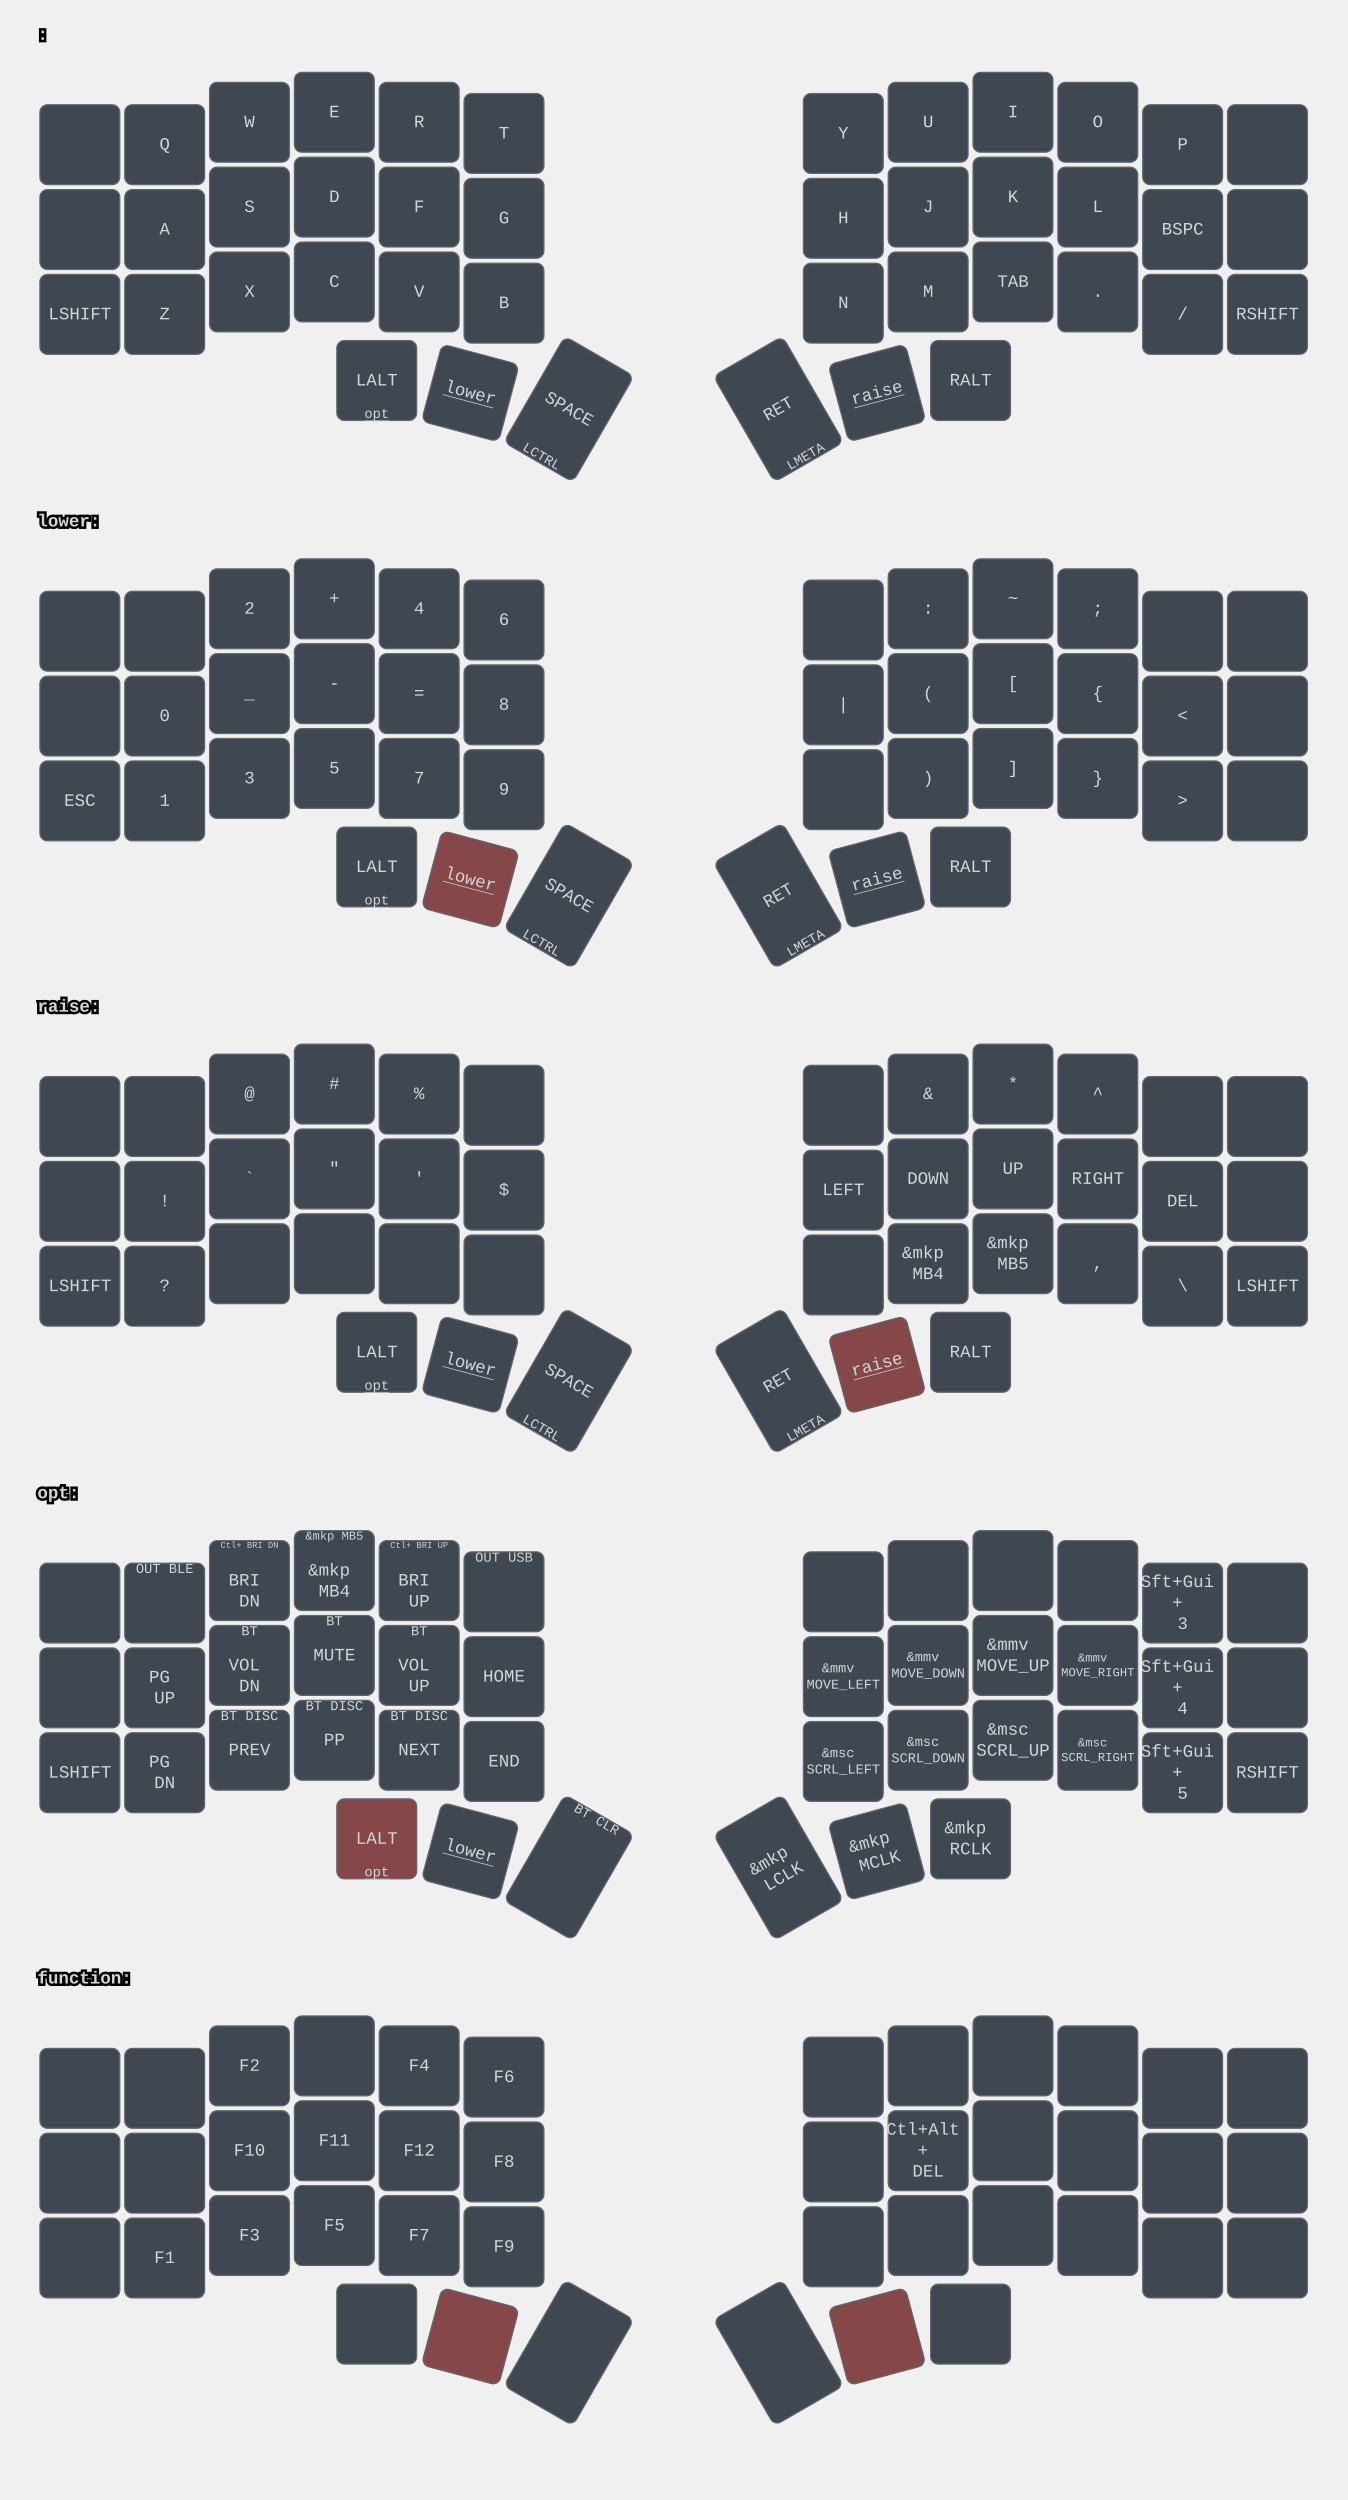
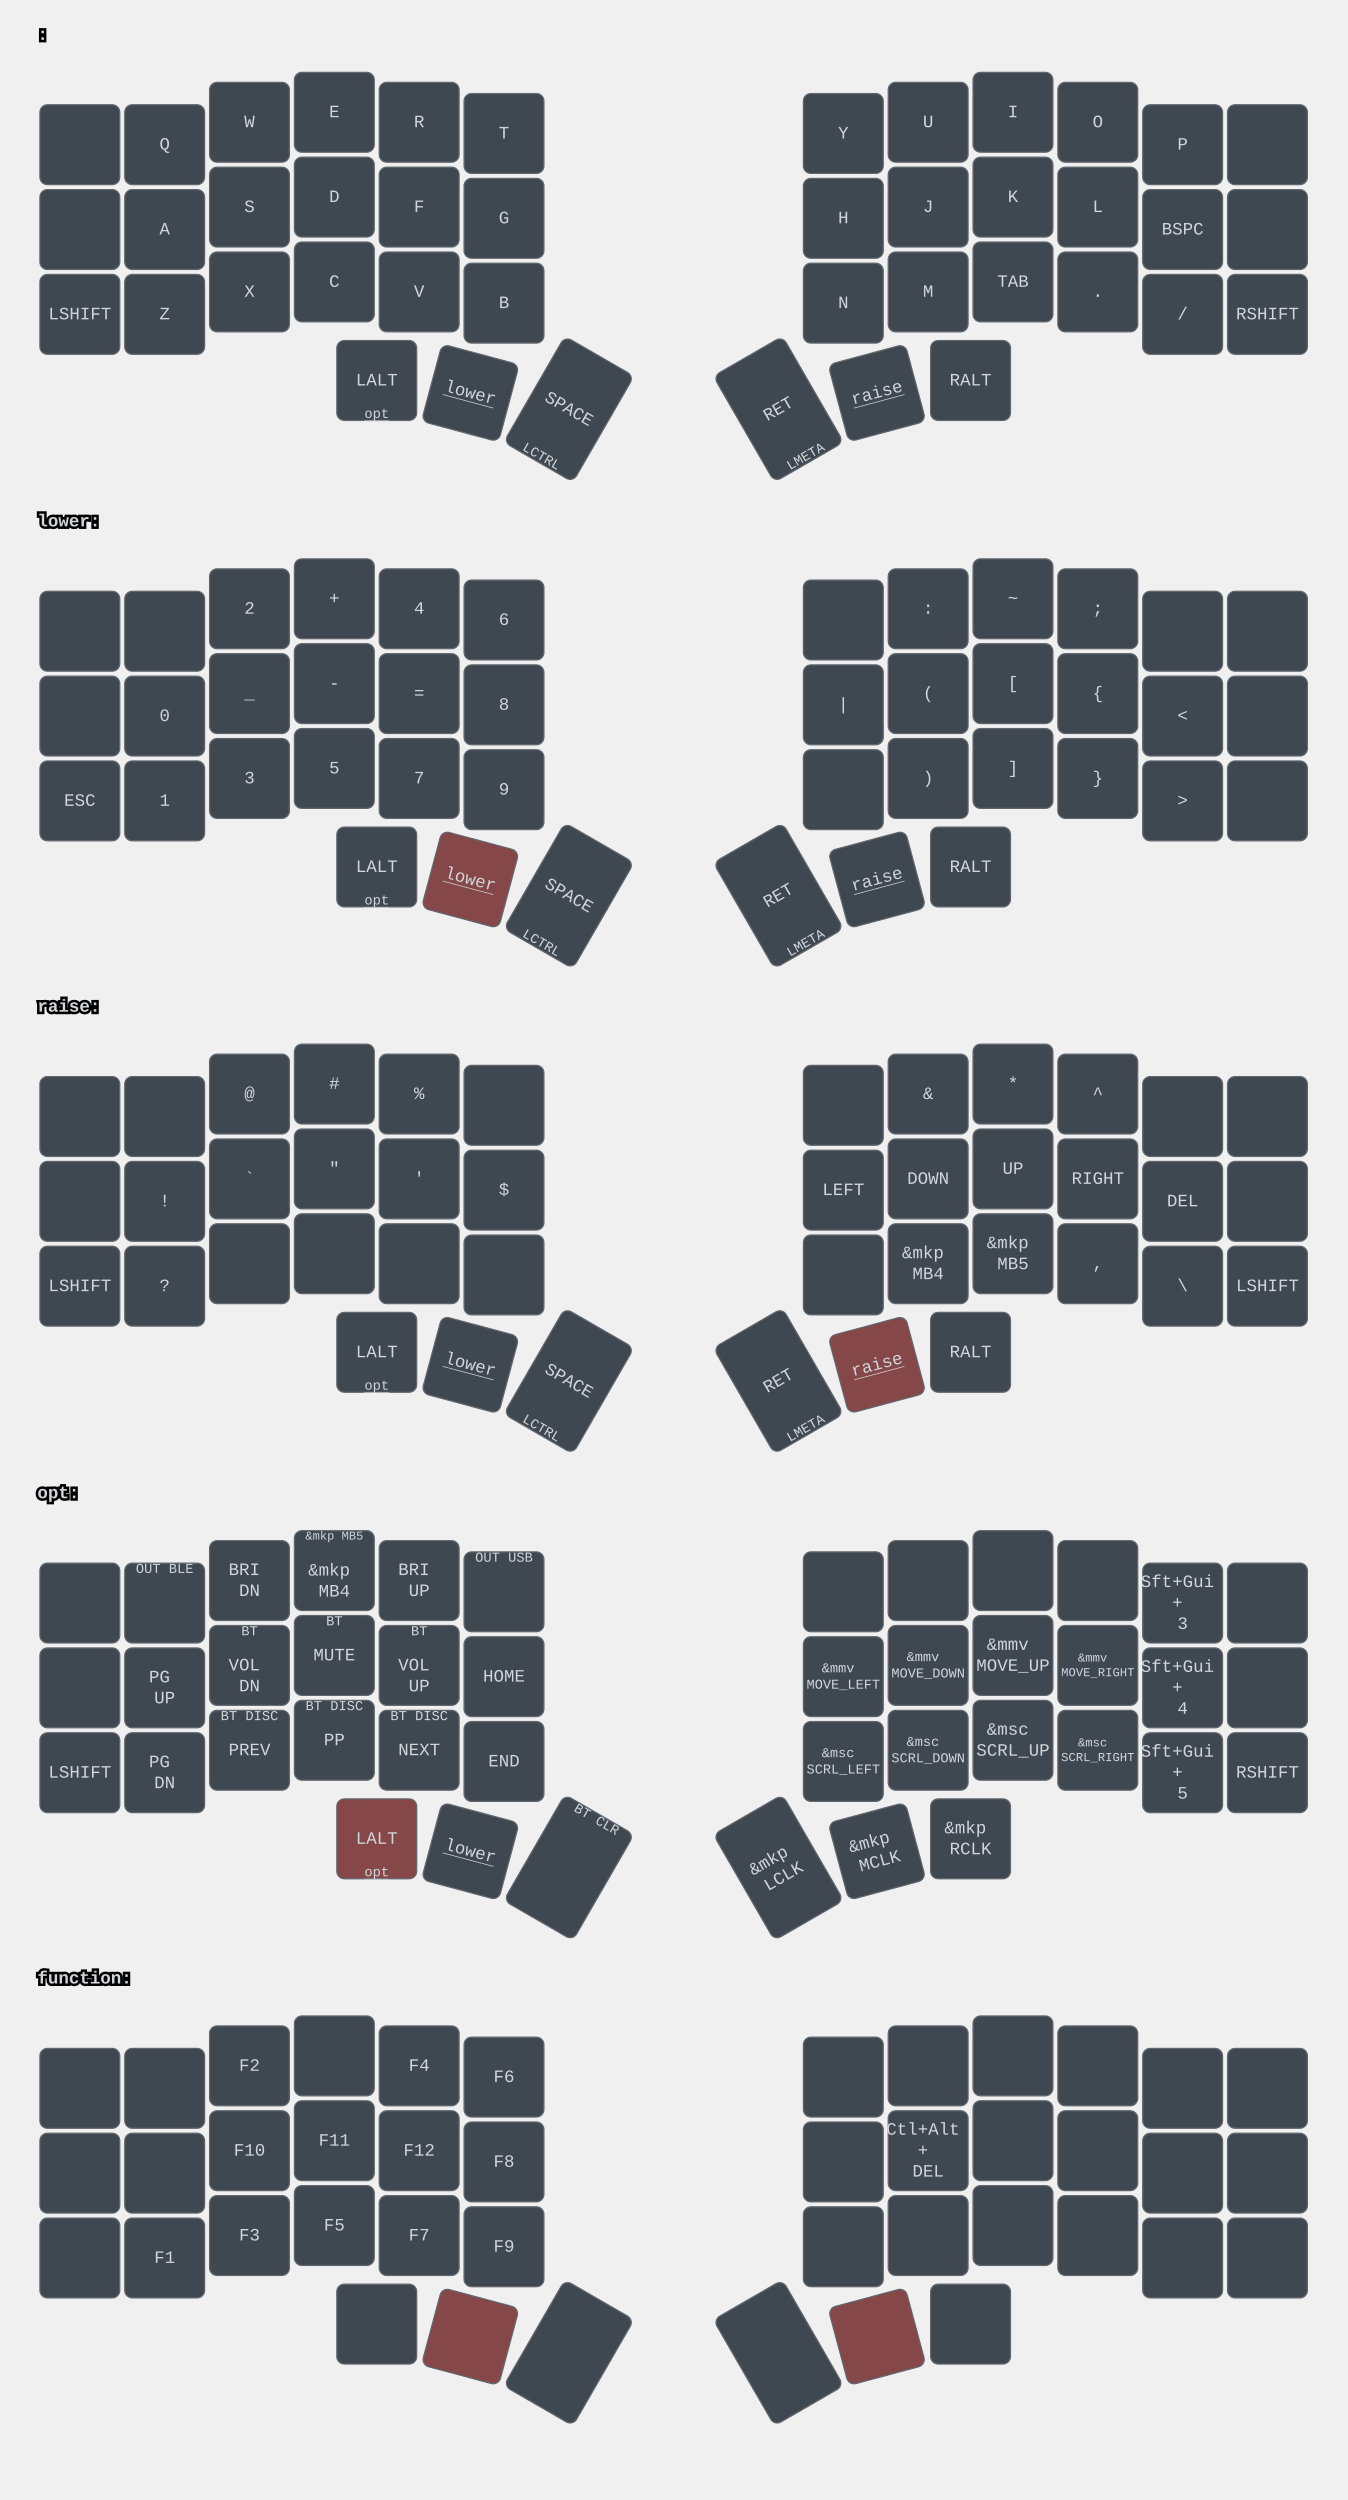
<svg xmlns="http://www.w3.org/2000/svg" width="1080" height="2004" viewBox="0 0 1080 2004" class="keymap">
  <style>/* inherit to force styles through use tags */
svg path {
    fill: inherit;
}

/* font and background color specifications */
svg.keymap {
    font-family: SFMono-Regular,Consolas,Liberation Mono,Menlo,monospace;
    font-size: 14px;
    font-kerning: normal;
    text-rendering: optimizeLegibility;
    fill: #24292e;
}

/* default key styling */
rect.key {
    fill: #f6f8fa;
}

rect.key, rect.combo {
    stroke: #c9cccf;
    stroke-width: 1;
}

/* default key side styling, only used is draw_key_sides is set */
rect.side {
    filter: brightness(90%);
}

/* color accent for combo boxes */
rect.combo, rect.combo-separate {
    fill: #cdf;
}

/* color accent for held keys */
rect.held, rect.combo.held {
    fill: #fdd;
}

/* color accent for ghost (optional) keys */
rect.ghost, rect.combo.ghost {
    stroke-dasharray: 4, 4;
    stroke-width: 2;
}

text {
    text-anchor: middle;
    dominant-baseline: middle;
}

/* styling for layer labels */
text.label {
    font-weight: bold;
    text-anchor: start;
    stroke: white;
    stroke-width: 4;
    paint-order: stroke;
}

/* styling for optional footer */
text.footer {
    text-anchor: end;
    dominant-baseline: auto;
    stroke: white;
    stroke-width: 4;
    paint-order: stroke;
}

/* styling for combo tap, and key non-tap label text */
text.combo, text.hold, text.shifted, text.left, text.right {
    font-size: 11px;
}

text.hold {
    text-anchor: middle;
    dominant-baseline: auto;
}

text.shifted {
    text-anchor: middle;
    dominant-baseline: hanging;
}

text.left {
    text-anchor: start;
}

text.right {
    text-anchor: end;
}

text.layer-activator {
    text-decoration: underline;
}

/* styling for hold/shifted label text in combo box */
text.combo.hold, text.combo.shifted, text.combo.left, text.combo.right {
    font-size: 8px;
}

/* lighter symbol for transparent keys */
text.trans {
    fill: #7b7e81;
}

/* styling for combo dendrons */
path.combo {
    stroke-width: 1;
    stroke: gray;
    fill: none;
}

/* Start Tabler Icons Cleanup */
/* cannot use height/width with glyphs */
.icon-tabler &gt; path {
    fill: inherit;
    stroke: inherit;
    stroke-width: 2;
}
/* hide tabler's default box */
.icon-tabler &gt; path[stroke="none"][fill="none"] {
    visibility: hidden;
}
/* End Tabler Icons Cleanup */

svg.keymap { fill: #d1d6db; }
rect.key { fill: #3f4750; }
rect.key, rect.combo { stroke: #60666c; }
rect.combo, rect.combo-separate { fill: #1f3d7a; }
rect.held, rect.combo.held { fill: #854747; }
text.label, text.footer { stroke: black; }
text.trans { fill: #7e8184; }
path.combo { stroke: #7f7f7f; }
</style>
  <g transform="translate(30, 0)" class="layer- ">
    <text x="0" y="28" class="label" id="x_x"> :</text>
    <g transform="translate(0, 56)">
      <g transform="translate(34, 60)" class="key keypos-0">
        <rect rx="6" ry="6" x="-32" y="-32" width="64" height="64" class="key" />
      </g>
      <g transform="translate(102, 60)" class="key keypos-1">
        <rect rx="6" ry="6" x="-32" y="-32" width="64" height="64" class="key" />
        <text x="0" y="0" class="key tap">Q</text>
      </g>
      <g transform="translate(170, 42)" class="key keypos-2">
        <rect rx="6" ry="6" x="-32" y="-32" width="64" height="64" class="key" />
        <text x="0" y="0" class="key tap">W</text>
      </g>
      <g transform="translate(238, 34)" class="key keypos-3">
        <rect rx="6" ry="6" x="-32" y="-32" width="64" height="64" class="key" />
        <text x="0" y="0" class="key tap">E</text>
      </g>
      <g transform="translate(306, 42)" class="key keypos-4">
        <rect rx="6" ry="6" x="-32" y="-32" width="64" height="64" class="key" />
        <text x="0" y="0" class="key tap">R</text>
      </g>
      <g transform="translate(374, 51)" class="key keypos-5">
        <rect rx="6" ry="6" x="-32" y="-32" width="64" height="64" class="key" />
        <text x="0" y="0" class="key tap">T</text>
      </g>
      <g transform="translate(646, 51)" class="key keypos-6">
        <rect rx="6" ry="6" x="-32" y="-32" width="64" height="64" class="key" />
        <text x="0" y="0" class="key tap">Y</text>
      </g>
      <g transform="translate(714, 42)" class="key keypos-7">
        <rect rx="6" ry="6" x="-32" y="-32" width="64" height="64" class="key" />
        <text x="0" y="0" class="key tap">U</text>
      </g>
      <g transform="translate(782, 34)" class="key keypos-8">
        <rect rx="6" ry="6" x="-32" y="-32" width="64" height="64" class="key" />
        <text x="0" y="0" class="key tap">I</text>
      </g>
      <g transform="translate(850, 42)" class="key keypos-9">
        <rect rx="6" ry="6" x="-32" y="-32" width="64" height="64" class="key" />
        <text x="0" y="0" class="key tap">O</text>
      </g>
      <g transform="translate(918, 60)" class="key keypos-10">
        <rect rx="6" ry="6" x="-32" y="-32" width="64" height="64" class="key" />
        <text x="0" y="0" class="key tap">P</text>
      </g>
      <g transform="translate(986, 60)" class="key keypos-11">
        <rect rx="6" ry="6" x="-32" y="-32" width="64" height="64" class="key" />
      </g>
      <g transform="translate(34, 128)" class="key keypos-12">
        <rect rx="6" ry="6" x="-32" y="-32" width="64" height="64" class="key" />
      </g>
      <g transform="translate(102, 128)" class="key keypos-13">
        <rect rx="6" ry="6" x="-32" y="-32" width="64" height="64" class="key" />
        <text x="0" y="0" class="key tap">A</text>
      </g>
      <g transform="translate(170, 110)" class="key keypos-14">
        <rect rx="6" ry="6" x="-32" y="-32" width="64" height="64" class="key" />
        <text x="0" y="0" class="key tap">S</text>
      </g>
      <g transform="translate(238, 102)" class="key keypos-15">
        <rect rx="6" ry="6" x="-32" y="-32" width="64" height="64" class="key" />
        <text x="0" y="0" class="key tap">D</text>
      </g>
      <g transform="translate(306, 110)" class="key keypos-16">
        <rect rx="6" ry="6" x="-32" y="-32" width="64" height="64" class="key" />
        <text x="0" y="0" class="key tap">F</text>
      </g>
      <g transform="translate(374, 119)" class="key keypos-17">
        <rect rx="6" ry="6" x="-32" y="-32" width="64" height="64" class="key" />
        <text x="0" y="0" class="key tap">G</text>
      </g>
      <g transform="translate(646, 119)" class="key keypos-18">
        <rect rx="6" ry="6" x="-32" y="-32" width="64" height="64" class="key" />
        <text x="0" y="0" class="key tap">H</text>
      </g>
      <g transform="translate(714, 110)" class="key keypos-19">
        <rect rx="6" ry="6" x="-32" y="-32" width="64" height="64" class="key" />
        <text x="0" y="0" class="key tap">J</text>
      </g>
      <g transform="translate(782, 102)" class="key keypos-20">
        <rect rx="6" ry="6" x="-32" y="-32" width="64" height="64" class="key" />
        <text x="0" y="0" class="key tap">K</text>
      </g>
      <g transform="translate(850, 110)" class="key keypos-21">
        <rect rx="6" ry="6" x="-32" y="-32" width="64" height="64" class="key" />
        <text x="0" y="0" class="key tap">L</text>
      </g>
      <g transform="translate(918, 128)" class="key keypos-22">
        <rect rx="6" ry="6" x="-32" y="-32" width="64" height="64" class="key" />
        <text x="0" y="0" class="key tap">BSPC</text>
      </g>
      <g transform="translate(986, 128)" class="key keypos-23">
        <rect rx="6" ry="6" x="-32" y="-32" width="64" height="64" class="key" />
      </g>
      <g transform="translate(34, 196)" class="key keypos-24">
        <rect rx="6" ry="6" x="-32" y="-32" width="64" height="64" class="key" />
        <text x="0" y="0" class="key tap">LSHIFT</text>
      </g>
      <g transform="translate(102, 196)" class="key keypos-25">
        <rect rx="6" ry="6" x="-32" y="-32" width="64" height="64" class="key" />
        <text x="0" y="0" class="key tap">Z</text>
      </g>
      <g transform="translate(170, 178)" class="key keypos-26">
        <rect rx="6" ry="6" x="-32" y="-32" width="64" height="64" class="key" />
        <text x="0" y="0" class="key tap">X</text>
      </g>
      <g transform="translate(238, 170)" class="key keypos-27">
        <rect rx="6" ry="6" x="-32" y="-32" width="64" height="64" class="key" />
        <text x="0" y="0" class="key tap">C</text>
      </g>
      <g transform="translate(306, 178)" class="key keypos-28">
        <rect rx="6" ry="6" x="-32" y="-32" width="64" height="64" class="key" />
        <text x="0" y="0" class="key tap">V</text>
      </g>
      <g transform="translate(374, 187)" class="key keypos-29">
        <rect rx="6" ry="6" x="-32" y="-32" width="64" height="64" class="key" />
        <text x="0" y="0" class="key tap">B</text>
      </g>
      <g transform="translate(646, 187)" class="key keypos-30">
        <rect rx="6" ry="6" x="-32" y="-32" width="64" height="64" class="key" />
        <text x="0" y="0" class="key tap">N</text>
      </g>
      <g transform="translate(714, 178)" class="key keypos-31">
        <rect rx="6" ry="6" x="-32" y="-32" width="64" height="64" class="key" />
        <text x="0" y="0" class="key tap">M</text>
      </g>
      <g transform="translate(782, 170)" class="key keypos-32">
        <rect rx="6" ry="6" x="-32" y="-32" width="64" height="64" class="key" />
        <text x="0" y="0" class="key tap">TAB</text>
      </g>
      <g transform="translate(850, 178)" class="key keypos-33">
        <rect rx="6" ry="6" x="-32" y="-32" width="64" height="64" class="key" />
        <text x="0" y="0" class="key tap">.</text>
      </g>
      <g transform="translate(918, 196)" class="key keypos-34">
        <rect rx="6" ry="6" x="-32" y="-32" width="64" height="64" class="key" />
        <text x="0" y="0" class="key tap">/</text>
      </g>
      <g transform="translate(986, 196)" class="key keypos-35">
        <rect rx="6" ry="6" x="-32" y="-32" width="64" height="64" class="key" />
        <text x="0" y="0" class="key tap">RSHIFT</text>
      </g>
      <g transform="translate(272, 249)" class="key keypos-36">
        <rect rx="6" ry="6" x="-32" y="-32" width="64" height="64" class="key" />
        <text x="0" y="0" class="key tap">LALT</text>
        <a href="#opt">
          <text x="0" y="30" class="key hold layer-activator">opt</text>
        </a>
      </g>
      <g transform="translate(347, 259) rotate(15.0)" class="key keypos-37">
        <rect rx="6" ry="6" x="-32" y="-32" width="64" height="64" class="key" />
        <a href="#lower">
          <text x="0" y="0" class="key tap layer-activator">lower</text>
        </a>
      </g>
      <g transform="translate(426, 272) rotate(30.0)" class="key keypos-38">
        <rect rx="6" ry="6" x="-32" y="-49" width="64" height="98" class="key" />
        <text x="0" y="0" class="key tap">SPACE</text>
        <text x="0" y="47" class="key hold">LCTRL</text>
      </g>
      <g transform="translate(594, 272) rotate(-30.0)" class="key keypos-39">
        <rect rx="6" ry="6" x="-32" y="-49" width="64" height="98" class="key" />
        <text x="0" y="0" class="key tap">RET</text>
        <text x="0" y="47" class="key hold">LMETA</text>
      </g>
      <g transform="translate(673, 259) rotate(-15.0)" class="key keypos-40">
        <rect rx="6" ry="6" x="-32" y="-32" width="64" height="64" class="key" />
        <a href="#raise">
          <text x="0" y="0" class="key tap layer-activator">raise</text>
        </a>
      </g>
      <g transform="translate(748, 249)" class="key keypos-41">
        <rect rx="6" ry="6" x="-32" y="-32" width="64" height="64" class="key" />
        <text x="0" y="0" class="key tap">RALT</text>
      </g>
    </g>
  </g>
  <g transform="translate(30, 390)" class="layer-lower">
    <text x="0" y="28" class="label" id="lower">lower:</text>
    <g transform="translate(0, 56)">
      <g transform="translate(34, 60)" class="key keypos-0">
        <rect rx="6" ry="6" x="-32" y="-32" width="64" height="64" class="key" />
      </g>
      <g transform="translate(102, 60)" class="key keypos-1">
        <rect rx="6" ry="6" x="-32" y="-32" width="64" height="64" class="key" />
      </g>
      <g transform="translate(170, 42)" class="key keypos-2">
        <rect rx="6" ry="6" x="-32" y="-32" width="64" height="64" class="key" />
        <text x="0" y="0" class="key tap">2</text>
      </g>
      <g transform="translate(238, 34)" class="key keypos-3">
        <rect rx="6" ry="6" x="-32" y="-32" width="64" height="64" class="key" />
        <text x="0" y="0" class="key tap">+</text>
      </g>
      <g transform="translate(306, 42)" class="key keypos-4">
        <rect rx="6" ry="6" x="-32" y="-32" width="64" height="64" class="key" />
        <text x="0" y="0" class="key tap">4</text>
      </g>
      <g transform="translate(374, 51)" class="key keypos-5">
        <rect rx="6" ry="6" x="-32" y="-32" width="64" height="64" class="key" />
        <text x="0" y="0" class="key tap">6</text>
      </g>
      <g transform="translate(646, 51)" class="key keypos-6">
        <rect rx="6" ry="6" x="-32" y="-32" width="64" height="64" class="key" />
      </g>
      <g transform="translate(714, 42)" class="key keypos-7">
        <rect rx="6" ry="6" x="-32" y="-32" width="64" height="64" class="key" />
        <text x="0" y="0" class="key tap">:</text>
      </g>
      <g transform="translate(782, 34)" class="key keypos-8">
        <rect rx="6" ry="6" x="-32" y="-32" width="64" height="64" class="key" />
        <text x="0" y="0" class="key tap">~</text>
      </g>
      <g transform="translate(850, 42)" class="key keypos-9">
        <rect rx="6" ry="6" x="-32" y="-32" width="64" height="64" class="key" />
        <text x="0" y="0" class="key tap">;</text>
      </g>
      <g transform="translate(918, 60)" class="key keypos-10">
        <rect rx="6" ry="6" x="-32" y="-32" width="64" height="64" class="key" />
      </g>
      <g transform="translate(986, 60)" class="key keypos-11">
        <rect rx="6" ry="6" x="-32" y="-32" width="64" height="64" class="key" />
      </g>
      <g transform="translate(34, 128)" class="key keypos-12">
        <rect rx="6" ry="6" x="-32" y="-32" width="64" height="64" class="key" />
      </g>
      <g transform="translate(102, 128)" class="key keypos-13">
        <rect rx="6" ry="6" x="-32" y="-32" width="64" height="64" class="key" />
        <text x="0" y="0" class="key tap">0</text>
      </g>
      <g transform="translate(170, 110)" class="key keypos-14">
        <rect rx="6" ry="6" x="-32" y="-32" width="64" height="64" class="key" />
        <text x="0" y="0" class="key tap">_</text>
      </g>
      <g transform="translate(238, 102)" class="key keypos-15">
        <rect rx="6" ry="6" x="-32" y="-32" width="64" height="64" class="key" />
        <text x="0" y="0" class="key tap">-</text>
      </g>
      <g transform="translate(306, 110)" class="key keypos-16">
        <rect rx="6" ry="6" x="-32" y="-32" width="64" height="64" class="key" />
        <text x="0" y="0" class="key tap">=</text>
      </g>
      <g transform="translate(374, 119)" class="key keypos-17">
        <rect rx="6" ry="6" x="-32" y="-32" width="64" height="64" class="key" />
        <text x="0" y="0" class="key tap">8</text>
      </g>
      <g transform="translate(646, 119)" class="key keypos-18">
        <rect rx="6" ry="6" x="-32" y="-32" width="64" height="64" class="key" />
        <text x="0" y="0" class="key tap">|</text>
      </g>
      <g transform="translate(714, 110)" class="key keypos-19">
        <rect rx="6" ry="6" x="-32" y="-32" width="64" height="64" class="key" />
        <text x="0" y="0" class="key tap">(</text>
      </g>
      <g transform="translate(782, 102)" class="key keypos-20">
        <rect rx="6" ry="6" x="-32" y="-32" width="64" height="64" class="key" />
        <text x="0" y="0" class="key tap">[</text>
      </g>
      <g transform="translate(850, 110)" class="key keypos-21">
        <rect rx="6" ry="6" x="-32" y="-32" width="64" height="64" class="key" />
        <text x="0" y="0" class="key tap">{</text>
      </g>
      <g transform="translate(918, 128)" class="key keypos-22">
        <rect rx="6" ry="6" x="-32" y="-32" width="64" height="64" class="key" />
        <text x="0" y="0" class="key tap">&lt;</text>
      </g>
      <g transform="translate(986, 128)" class="key keypos-23">
        <rect rx="6" ry="6" x="-32" y="-32" width="64" height="64" class="key" />
      </g>
      <g transform="translate(34, 196)" class="key keypos-24">
        <rect rx="6" ry="6" x="-32" y="-32" width="64" height="64" class="key" />
        <text x="0" y="0" class="key tap">ESC</text>
      </g>
      <g transform="translate(102, 196)" class="key keypos-25">
        <rect rx="6" ry="6" x="-32" y="-32" width="64" height="64" class="key" />
        <text x="0" y="0" class="key tap">1</text>
      </g>
      <g transform="translate(170, 178)" class="key keypos-26">
        <rect rx="6" ry="6" x="-32" y="-32" width="64" height="64" class="key" />
        <text x="0" y="0" class="key tap">3</text>
      </g>
      <g transform="translate(238, 170)" class="key keypos-27">
        <rect rx="6" ry="6" x="-32" y="-32" width="64" height="64" class="key" />
        <text x="0" y="0" class="key tap">5</text>
      </g>
      <g transform="translate(306, 178)" class="key keypos-28">
        <rect rx="6" ry="6" x="-32" y="-32" width="64" height="64" class="key" />
        <text x="0" y="0" class="key tap">7</text>
      </g>
      <g transform="translate(374, 187)" class="key keypos-29">
        <rect rx="6" ry="6" x="-32" y="-32" width="64" height="64" class="key" />
        <text x="0" y="0" class="key tap">9</text>
      </g>
      <g transform="translate(646, 187)" class="key keypos-30">
        <rect rx="6" ry="6" x="-32" y="-32" width="64" height="64" class="key" />
      </g>
      <g transform="translate(714, 178)" class="key keypos-31">
        <rect rx="6" ry="6" x="-32" y="-32" width="64" height="64" class="key" />
        <text x="0" y="0" class="key tap">)</text>
      </g>
      <g transform="translate(782, 170)" class="key keypos-32">
        <rect rx="6" ry="6" x="-32" y="-32" width="64" height="64" class="key" />
        <text x="0" y="0" class="key tap">]</text>
      </g>
      <g transform="translate(850, 178)" class="key keypos-33">
        <rect rx="6" ry="6" x="-32" y="-32" width="64" height="64" class="key" />
        <text x="0" y="0" class="key tap">}</text>
      </g>
      <g transform="translate(918, 196)" class="key keypos-34">
        <rect rx="6" ry="6" x="-32" y="-32" width="64" height="64" class="key" />
        <text x="0" y="0" class="key tap">&gt;</text>
      </g>
      <g transform="translate(986, 196)" class="key keypos-35">
        <rect rx="6" ry="6" x="-32" y="-32" width="64" height="64" class="key" />
      </g>
      <g transform="translate(272, 249)" class="key keypos-36">
        <rect rx="6" ry="6" x="-32" y="-32" width="64" height="64" class="key" />
        <text x="0" y="0" class="key tap">LALT</text>
        <a href="#opt">
          <text x="0" y="30" class="key hold layer-activator">opt</text>
        </a>
      </g>
      <g transform="translate(347, 259) rotate(15.0)" class="key held keypos-37">
        <rect rx="6" ry="6" x="-32" y="-32" width="64" height="64" class="key held" />
        <a href="#lower">
          <text x="0" y="0" class="key held tap layer-activator">lower</text>
        </a>
      </g>
      <g transform="translate(426, 272) rotate(30.0)" class="key keypos-38">
        <rect rx="6" ry="6" x="-32" y="-49" width="64" height="98" class="key" />
        <text x="0" y="0" class="key tap">SPACE</text>
        <text x="0" y="47" class="key hold">LCTRL</text>
      </g>
      <g transform="translate(594, 272) rotate(-30.0)" class="key keypos-39">
        <rect rx="6" ry="6" x="-32" y="-49" width="64" height="98" class="key" />
        <text x="0" y="0" class="key tap">RET</text>
        <text x="0" y="47" class="key hold">LMETA</text>
      </g>
      <g transform="translate(673, 259) rotate(-15.0)" class="key keypos-40">
        <rect rx="6" ry="6" x="-32" y="-32" width="64" height="64" class="key" />
        <a href="#raise">
          <text x="0" y="0" class="key tap layer-activator">raise</text>
        </a>
      </g>
      <g transform="translate(748, 249)" class="key keypos-41">
        <rect rx="6" ry="6" x="-32" y="-32" width="64" height="64" class="key" />
        <text x="0" y="0" class="key tap">RALT</text>
      </g>
    </g>
  </g>
  <g transform="translate(30, 779)" class="layer-raise">
    <text x="0" y="28" class="label" id="raise">raise:</text>
    <g transform="translate(0, 56)">
      <g transform="translate(34, 60)" class="key keypos-0">
        <rect rx="6" ry="6" x="-32" y="-32" width="64" height="64" class="key" />
      </g>
      <g transform="translate(102, 60)" class="key keypos-1">
        <rect rx="6" ry="6" x="-32" y="-32" width="64" height="64" class="key" />
      </g>
      <g transform="translate(170, 42)" class="key keypos-2">
        <rect rx="6" ry="6" x="-32" y="-32" width="64" height="64" class="key" />
        <text x="0" y="0" class="key tap">@</text>
      </g>
      <g transform="translate(238, 34)" class="key keypos-3">
        <rect rx="6" ry="6" x="-32" y="-32" width="64" height="64" class="key" />
        <text x="0" y="0" class="key tap">#</text>
      </g>
      <g transform="translate(306, 42)" class="key keypos-4">
        <rect rx="6" ry="6" x="-32" y="-32" width="64" height="64" class="key" />
        <text x="0" y="0" class="key tap">%</text>
      </g>
      <g transform="translate(374, 51)" class="key keypos-5">
        <rect rx="6" ry="6" x="-32" y="-32" width="64" height="64" class="key" />
      </g>
      <g transform="translate(646, 51)" class="key keypos-6">
        <rect rx="6" ry="6" x="-32" y="-32" width="64" height="64" class="key" />
      </g>
      <g transform="translate(714, 42)" class="key keypos-7">
        <rect rx="6" ry="6" x="-32" y="-32" width="64" height="64" class="key" />
        <text x="0" y="0" class="key tap">&amp;</text>
      </g>
      <g transform="translate(782, 34)" class="key keypos-8">
        <rect rx="6" ry="6" x="-32" y="-32" width="64" height="64" class="key" />
        <text x="0" y="0" class="key tap">*</text>
      </g>
      <g transform="translate(850, 42)" class="key keypos-9">
        <rect rx="6" ry="6" x="-32" y="-32" width="64" height="64" class="key" />
        <text x="0" y="0" class="key tap">^</text>
      </g>
      <g transform="translate(918, 60)" class="key keypos-10">
        <rect rx="6" ry="6" x="-32" y="-32" width="64" height="64" class="key" />
      </g>
      <g transform="translate(986, 60)" class="key keypos-11">
        <rect rx="6" ry="6" x="-32" y="-32" width="64" height="64" class="key" />
      </g>
      <g transform="translate(34, 128)" class="key keypos-12">
        <rect rx="6" ry="6" x="-32" y="-32" width="64" height="64" class="key" />
      </g>
      <g transform="translate(102, 128)" class="key keypos-13">
        <rect rx="6" ry="6" x="-32" y="-32" width="64" height="64" class="key" />
        <text x="0" y="0" class="key tap">!</text>
      </g>
      <g transform="translate(170, 110)" class="key keypos-14">
        <rect rx="6" ry="6" x="-32" y="-32" width="64" height="64" class="key" />
        <text x="0" y="0" class="key tap">`</text>
      </g>
      <g transform="translate(238, 102)" class="key keypos-15">
        <rect rx="6" ry="6" x="-32" y="-32" width="64" height="64" class="key" />
        <text x="0" y="0" class="key tap">"</text>
      </g>
      <g transform="translate(306, 110)" class="key keypos-16">
        <rect rx="6" ry="6" x="-32" y="-32" width="64" height="64" class="key" />
        <text x="0" y="0" class="key tap">'</text>
      </g>
      <g transform="translate(374, 119)" class="key keypos-17">
        <rect rx="6" ry="6" x="-32" y="-32" width="64" height="64" class="key" />
        <text x="0" y="0" class="key tap">$</text>
      </g>
      <g transform="translate(646, 119)" class="key keypos-18">
        <rect rx="6" ry="6" x="-32" y="-32" width="64" height="64" class="key" />
        <text x="0" y="0" class="key tap">LEFT</text>
      </g>
      <g transform="translate(714, 110)" class="key keypos-19">
        <rect rx="6" ry="6" x="-32" y="-32" width="64" height="64" class="key" />
        <text x="0" y="0" class="key tap">DOWN</text>
      </g>
      <g transform="translate(782, 102)" class="key keypos-20">
        <rect rx="6" ry="6" x="-32" y="-32" width="64" height="64" class="key" />
        <text x="0" y="0" class="key tap">UP</text>
      </g>
      <g transform="translate(850, 110)" class="key keypos-21">
        <rect rx="6" ry="6" x="-32" y="-32" width="64" height="64" class="key" />
        <text x="0" y="0" class="key tap">RIGHT</text>
      </g>
      <g transform="translate(918, 128)" class="key keypos-22">
        <rect rx="6" ry="6" x="-32" y="-32" width="64" height="64" class="key" />
        <text x="0" y="0" class="key tap">DEL</text>
      </g>
      <g transform="translate(986, 128)" class="key keypos-23">
        <rect rx="6" ry="6" x="-32" y="-32" width="64" height="64" class="key" />
      </g>
      <g transform="translate(34, 196)" class="key keypos-24">
        <rect rx="6" ry="6" x="-32" y="-32" width="64" height="64" class="key" />
        <text x="0" y="0" class="key tap">LSHIFT</text>
      </g>
      <g transform="translate(102, 196)" class="key keypos-25">
        <rect rx="6" ry="6" x="-32" y="-32" width="64" height="64" class="key" />
        <text x="0" y="0" class="key tap">?</text>
      </g>
      <g transform="translate(170, 178)" class="key keypos-26">
        <rect rx="6" ry="6" x="-32" y="-32" width="64" height="64" class="key" />
      </g>
      <g transform="translate(238, 170)" class="key keypos-27">
        <rect rx="6" ry="6" x="-32" y="-32" width="64" height="64" class="key" />
      </g>
      <g transform="translate(306, 178)" class="key keypos-28">
        <rect rx="6" ry="6" x="-32" y="-32" width="64" height="64" class="key" />
      </g>
      <g transform="translate(374, 187)" class="key keypos-29">
        <rect rx="6" ry="6" x="-32" y="-32" width="64" height="64" class="key" />
      </g>
      <g transform="translate(646, 187)" class="key keypos-30">
        <rect rx="6" ry="6" x="-32" y="-32" width="64" height="64" class="key" />
      </g>
      <g transform="translate(714, 178)" class="key keypos-31">
        <rect rx="6" ry="6" x="-32" y="-32" width="64" height="64" class="key" />
        <text x="0" y="0" class="key tap">
          <tspan x="0" dy="-0.6em">&amp;mkp</tspan>
          <tspan x="0" dy="1.2em">MB4</tspan>
        </text>
      </g>
      <g transform="translate(782, 170)" class="key keypos-32">
        <rect rx="6" ry="6" x="-32" y="-32" width="64" height="64" class="key" />
        <text x="0" y="0" class="key tap">
          <tspan x="0" dy="-0.6em">&amp;mkp</tspan>
          <tspan x="0" dy="1.2em">MB5</tspan>
        </text>
      </g>
      <g transform="translate(850, 178)" class="key keypos-33">
        <rect rx="6" ry="6" x="-32" y="-32" width="64" height="64" class="key" />
        <text x="0" y="0" class="key tap">,</text>
      </g>
      <g transform="translate(918, 196)" class="key keypos-34">
        <rect rx="6" ry="6" x="-32" y="-32" width="64" height="64" class="key" />
        <text x="0" y="0" class="key tap">\</text>
      </g>
      <g transform="translate(986, 196)" class="key keypos-35">
        <rect rx="6" ry="6" x="-32" y="-32" width="64" height="64" class="key" />
        <text x="0" y="0" class="key tap">LSHIFT</text>
      </g>
      <g transform="translate(272, 249)" class="key keypos-36">
        <rect rx="6" ry="6" x="-32" y="-32" width="64" height="64" class="key" />
        <text x="0" y="0" class="key tap">LALT</text>
        <a href="#opt">
          <text x="0" y="30" class="key hold layer-activator">opt</text>
        </a>
      </g>
      <g transform="translate(347, 259) rotate(15.0)" class="key keypos-37">
        <rect rx="6" ry="6" x="-32" y="-32" width="64" height="64" class="key" />
        <a href="#lower">
          <text x="0" y="0" class="key tap layer-activator">lower</text>
        </a>
      </g>
      <g transform="translate(426, 272) rotate(30.0)" class="key keypos-38">
        <rect rx="6" ry="6" x="-32" y="-49" width="64" height="98" class="key" />
        <text x="0" y="0" class="key tap">SPACE</text>
        <text x="0" y="47" class="key hold">LCTRL</text>
      </g>
      <g transform="translate(594, 272) rotate(-30.0)" class="key keypos-39">
        <rect rx="6" ry="6" x="-32" y="-49" width="64" height="98" class="key" />
        <text x="0" y="0" class="key tap">RET</text>
        <text x="0" y="47" class="key hold">LMETA</text>
      </g>
      <g transform="translate(673, 259) rotate(-15.0)" class="key held keypos-40">
        <rect rx="6" ry="6" x="-32" y="-32" width="64" height="64" class="key held" />
        <a href="#raise">
          <text x="0" y="0" class="key held tap layer-activator">raise</text>
        </a>
      </g>
      <g transform="translate(748, 249)" class="key keypos-41">
        <rect rx="6" ry="6" x="-32" y="-32" width="64" height="64" class="key" />
        <text x="0" y="0" class="key tap">RALT</text>
      </g>
    </g>
  </g>
  <g transform="translate(30, 1169)" class="layer-opt">
    <text x="0" y="28" class="label" id="opt">opt:</text>
    <g transform="translate(0, 56)">
      <g transform="translate(34, 60)" class="key keypos-0">
        <rect rx="6" ry="6" x="-32" y="-32" width="64" height="64" class="key" />
      </g>
      <g transform="translate(102, 60)" class="key keypos-1">
        <rect rx="6" ry="6" x="-32" y="-32" width="64" height="64" class="key" />
        <text x="0" y="-30" class="key shifted">OUT BLE</text>
      </g>
      <g transform="translate(170, 42)" class="key keypos-2">
        <rect rx="6" ry="6" x="-32" y="-32" width="64" height="64" class="key" />
        <text x="0" y="0" class="key tap">
-           <tspan x="0" dy="-0.0em">BRI</tspan>
+           <tspan x="0" dy="-0.6em">BRI</tspan>
          <tspan x="0" dy="1.2em">DN</tspan>
-         </text>
-         <text x="0" y="-30" class="key shifted">
-           <tspan style="font-size: 64%">Ctl+ BRI DN</tspan>
        </text>
      </g>
      <g transform="translate(238, 34)" class="key keypos-3">
        <rect rx="6" ry="6" x="-32" y="-32" width="64" height="64" class="key" />
        <text x="0" y="0" class="key tap">
          <tspan x="0" dy="-0.0em">&amp;mkp</tspan>
          <tspan x="0" dy="1.2em">MB4</tspan>
        </text>
        <text x="0" y="-30" class="key shifted">
          <tspan style="font-size: 88%">&amp;mkp MB5</tspan>
        </text>
      </g>
      <g transform="translate(306, 42)" class="key keypos-4">
        <rect rx="6" ry="6" x="-32" y="-32" width="64" height="64" class="key" />
        <text x="0" y="0" class="key tap">
-           <tspan x="0" dy="-0.0em">BRI</tspan>
+           <tspan x="0" dy="-0.6em">BRI</tspan>
          <tspan x="0" dy="1.2em">UP</tspan>
-         </text>
-         <text x="0" y="-30" class="key shifted">
-           <tspan style="font-size: 64%">Ctl+ BRI UP</tspan>
        </text>
      </g>
      <g transform="translate(374, 51)" class="key keypos-5">
        <rect rx="6" ry="6" x="-32" y="-32" width="64" height="64" class="key" />
        <text x="0" y="-30" class="key shifted">OUT USB</text>
      </g>
      <g transform="translate(646, 51)" class="key keypos-6">
        <rect rx="6" ry="6" x="-32" y="-32" width="64" height="64" class="key" />
      </g>
      <g transform="translate(714, 42)" class="key keypos-7">
        <rect rx="6" ry="6" x="-32" y="-32" width="64" height="64" class="key" />
      </g>
      <g transform="translate(782, 34)" class="key keypos-8">
        <rect rx="6" ry="6" x="-32" y="-32" width="64" height="64" class="key" />
      </g>
      <g transform="translate(850, 42)" class="key keypos-9">
        <rect rx="6" ry="6" x="-32" y="-32" width="64" height="64" class="key" />
      </g>
      <g transform="translate(918, 60)" class="key keypos-10">
        <rect rx="6" ry="6" x="-32" y="-32" width="64" height="64" class="key" />
        <text x="0" y="0" class="key tap">
          <tspan x="0" dy="-1.2em">Sft+Gui</tspan>
          <tspan x="0" dy="1.2em">+</tspan>
          <tspan x="0" dy="1.2em">3</tspan>
        </text>
      </g>
      <g transform="translate(986, 60)" class="key keypos-11">
        <rect rx="6" ry="6" x="-32" y="-32" width="64" height="64" class="key" />
      </g>
      <g transform="translate(34, 128)" class="key keypos-12">
        <rect rx="6" ry="6" x="-32" y="-32" width="64" height="64" class="key" />
      </g>
      <g transform="translate(102, 128)" class="key keypos-13">
        <rect rx="6" ry="6" x="-32" y="-32" width="64" height="64" class="key" />
        <text x="0" y="0" class="key tap">
          <tspan x="0" dy="-0.6em">PG</tspan>
          <tspan x="0" dy="1.2em">UP</tspan>
        </text>
      </g>
      <g transform="translate(170, 110)" class="key keypos-14">
        <rect rx="6" ry="6" x="-32" y="-32" width="64" height="64" class="key" />
        <text x="0" y="0" class="key tap">
          <tspan x="0" dy="-0.0em">VOL</tspan>
          <tspan x="0" dy="1.2em">DN</tspan>
        </text>
        <text x="0" y="-30" class="key shifted">BT</text>
      </g>
      <g transform="translate(238, 102)" class="key keypos-15">
        <rect rx="6" ry="6" x="-32" y="-32" width="64" height="64" class="key" />
        <text x="0" y="0" class="key tap">MUTE</text>
        <text x="0" y="-30" class="key shifted">BT</text>
      </g>
      <g transform="translate(306, 110)" class="key keypos-16">
        <rect rx="6" ry="6" x="-32" y="-32" width="64" height="64" class="key" />
        <text x="0" y="0" class="key tap">
          <tspan x="0" dy="-0.0em">VOL</tspan>
          <tspan x="0" dy="1.2em">UP</tspan>
        </text>
        <text x="0" y="-30" class="key shifted">BT</text>
      </g>
      <g transform="translate(374, 119)" class="key keypos-17">
        <rect rx="6" ry="6" x="-32" y="-32" width="64" height="64" class="key" />
        <text x="0" y="0" class="key tap">HOME</text>
      </g>
      <g transform="translate(646, 119)" class="key keypos-18">
        <rect rx="6" ry="6" x="-32" y="-32" width="64" height="64" class="key" />
        <text x="0" y="0" class="key tap">
          <tspan x="0" dy="-0.6em" style="font-size: 78%">&amp;mmv</tspan>
          <tspan x="0" dy="1.2em" style="font-size: 78%">MOVE_LEFT</tspan>
        </text>
      </g>
      <g transform="translate(714, 110)" class="key keypos-19">
        <rect rx="6" ry="6" x="-32" y="-32" width="64" height="64" class="key" />
        <text x="0" y="0" class="key tap">
          <tspan x="0" dy="-0.6em" style="font-size: 78%">&amp;mmv</tspan>
          <tspan x="0" dy="1.2em" style="font-size: 78%">MOVE_DOWN</tspan>
        </text>
      </g>
      <g transform="translate(782, 102)" class="key keypos-20">
        <rect rx="6" ry="6" x="-32" y="-32" width="64" height="64" class="key" />
        <text x="0" y="0" class="key tap">
          <tspan x="0" dy="-0.6em">&amp;mmv</tspan>
          <tspan x="0" dy="1.2em">MOVE_UP</tspan>
        </text>
      </g>
      <g transform="translate(850, 110)" class="key keypos-21">
        <rect rx="6" ry="6" x="-32" y="-32" width="64" height="64" class="key" />
        <text x="0" y="0" class="key tap">
          <tspan x="0" dy="-0.6em" style="font-size: 70%">&amp;mmv</tspan>
          <tspan x="0" dy="1.2em" style="font-size: 70%">MOVE_RIGHT</tspan>
        </text>
      </g>
      <g transform="translate(918, 128)" class="key keypos-22">
        <rect rx="6" ry="6" x="-32" y="-32" width="64" height="64" class="key" />
        <text x="0" y="0" class="key tap">
          <tspan x="0" dy="-1.2em">Sft+Gui</tspan>
          <tspan x="0" dy="1.2em">+</tspan>
          <tspan x="0" dy="1.2em">4</tspan>
        </text>
      </g>
      <g transform="translate(986, 128)" class="key keypos-23">
        <rect rx="6" ry="6" x="-32" y="-32" width="64" height="64" class="key" />
      </g>
      <g transform="translate(34, 196)" class="key keypos-24">
        <rect rx="6" ry="6" x="-32" y="-32" width="64" height="64" class="key" />
        <text x="0" y="0" class="key tap">LSHIFT</text>
      </g>
      <g transform="translate(102, 196)" class="key keypos-25">
        <rect rx="6" ry="6" x="-32" y="-32" width="64" height="64" class="key" />
        <text x="0" y="0" class="key tap">
          <tspan x="0" dy="-0.6em">PG</tspan>
          <tspan x="0" dy="1.2em">DN</tspan>
        </text>
      </g>
      <g transform="translate(170, 178)" class="key keypos-26">
        <rect rx="6" ry="6" x="-32" y="-32" width="64" height="64" class="key" />
        <text x="0" y="0" class="key tap">PREV</text>
        <text x="0" y="-30" class="key shifted">BT DISC</text>
      </g>
      <g transform="translate(238, 170)" class="key keypos-27">
        <rect rx="6" ry="6" x="-32" y="-32" width="64" height="64" class="key" />
        <text x="0" y="0" class="key tap">PP</text>
        <text x="0" y="-30" class="key shifted">BT DISC</text>
      </g>
      <g transform="translate(306, 178)" class="key keypos-28">
        <rect rx="6" ry="6" x="-32" y="-32" width="64" height="64" class="key" />
        <text x="0" y="0" class="key tap">NEXT</text>
        <text x="0" y="-30" class="key shifted">BT DISC</text>
      </g>
      <g transform="translate(374, 187)" class="key keypos-29">
        <rect rx="6" ry="6" x="-32" y="-32" width="64" height="64" class="key" />
        <text x="0" y="0" class="key tap">END</text>
      </g>
      <g transform="translate(646, 187)" class="key keypos-30">
        <rect rx="6" ry="6" x="-32" y="-32" width="64" height="64" class="key" />
        <text x="0" y="0" class="key tap">
          <tspan x="0" dy="-0.6em" style="font-size: 78%">&amp;msc</tspan>
          <tspan x="0" dy="1.2em" style="font-size: 78%">SCRL_LEFT</tspan>
        </text>
      </g>
      <g transform="translate(714, 178)" class="key keypos-31">
        <rect rx="6" ry="6" x="-32" y="-32" width="64" height="64" class="key" />
        <text x="0" y="0" class="key tap">
          <tspan x="0" dy="-0.6em" style="font-size: 78%">&amp;msc</tspan>
          <tspan x="0" dy="1.2em" style="font-size: 78%">SCRL_DOWN</tspan>
        </text>
      </g>
      <g transform="translate(782, 170)" class="key keypos-32">
        <rect rx="6" ry="6" x="-32" y="-32" width="64" height="64" class="key" />
        <text x="0" y="0" class="key tap">
          <tspan x="0" dy="-0.6em">&amp;msc</tspan>
          <tspan x="0" dy="1.2em">SCRL_UP</tspan>
        </text>
      </g>
      <g transform="translate(850, 178)" class="key keypos-33">
        <rect rx="6" ry="6" x="-32" y="-32" width="64" height="64" class="key" />
        <text x="0" y="0" class="key tap">
          <tspan x="0" dy="-0.6em" style="font-size: 70%">&amp;msc</tspan>
          <tspan x="0" dy="1.2em" style="font-size: 70%">SCRL_RIGHT</tspan>
        </text>
      </g>
      <g transform="translate(918, 196)" class="key keypos-34">
        <rect rx="6" ry="6" x="-32" y="-32" width="64" height="64" class="key" />
        <text x="0" y="0" class="key tap">
          <tspan x="0" dy="-1.2em">Sft+Gui</tspan>
          <tspan x="0" dy="1.2em">+</tspan>
          <tspan x="0" dy="1.2em">5</tspan>
        </text>
      </g>
      <g transform="translate(986, 196)" class="key keypos-35">
        <rect rx="6" ry="6" x="-32" y="-32" width="64" height="64" class="key" />
        <text x="0" y="0" class="key tap">RSHIFT</text>
      </g>
      <g transform="translate(272, 249)" class="key held keypos-36">
        <rect rx="6" ry="6" x="-32" y="-32" width="64" height="64" class="key held" />
        <text x="0" y="0" class="key held tap">LALT</text>
        <a href="#opt">
          <text x="0" y="30" class="key held hold layer-activator">opt</text>
        </a>
      </g>
      <g transform="translate(347, 259) rotate(15.0)" class="key keypos-37">
        <rect rx="6" ry="6" x="-32" y="-32" width="64" height="64" class="key" />
        <a href="#lower">
          <text x="0" y="0" class="key tap layer-activator">lower</text>
        </a>
      </g>
      <g transform="translate(426, 272) rotate(30.0)" class="key keypos-38">
        <rect rx="6" ry="6" x="-32" y="-49" width="64" height="98" class="key" />
        <text x="0" y="-47" class="key shifted">BT CLR</text>
      </g>
      <g transform="translate(594, 272) rotate(-30.0)" class="key keypos-39">
        <rect rx="6" ry="6" x="-32" y="-49" width="64" height="98" class="key" />
        <text x="0" y="0" class="key tap">
          <tspan x="0" dy="-0.6em">&amp;mkp</tspan>
          <tspan x="0" dy="1.2em">LCLK</tspan>
        </text>
      </g>
      <g transform="translate(673, 259) rotate(-15.0)" class="key keypos-40">
        <rect rx="6" ry="6" x="-32" y="-32" width="64" height="64" class="key" />
        <text x="0" y="0" class="key tap">
          <tspan x="0" dy="-0.6em">&amp;mkp</tspan>
          <tspan x="0" dy="1.2em">MCLK</tspan>
        </text>
      </g>
      <g transform="translate(748, 249)" class="key keypos-41">
        <rect rx="6" ry="6" x="-32" y="-32" width="64" height="64" class="key" />
        <text x="0" y="0" class="key tap">
          <tspan x="0" dy="-0.6em">&amp;mkp</tspan>
          <tspan x="0" dy="1.2em">RCLK</tspan>
        </text>
      </g>
    </g>
  </g>
  <g transform="translate(30, 1558)" class="layer-function">
    <text x="0" y="28" class="label" id="function">function:</text>
    <g transform="translate(0, 56)">
      <g transform="translate(34, 60)" class="key keypos-0">
        <rect rx="6" ry="6" x="-32" y="-32" width="64" height="64" class="key" />
      </g>
      <g transform="translate(102, 60)" class="key keypos-1">
        <rect rx="6" ry="6" x="-32" y="-32" width="64" height="64" class="key" />
      </g>
      <g transform="translate(170, 42)" class="key keypos-2">
        <rect rx="6" ry="6" x="-32" y="-32" width="64" height="64" class="key" />
        <text x="0" y="0" class="key tap">F2</text>
      </g>
      <g transform="translate(238, 34)" class="key keypos-3">
        <rect rx="6" ry="6" x="-32" y="-32" width="64" height="64" class="key" />
      </g>
      <g transform="translate(306, 42)" class="key keypos-4">
        <rect rx="6" ry="6" x="-32" y="-32" width="64" height="64" class="key" />
        <text x="0" y="0" class="key tap">F4</text>
      </g>
      <g transform="translate(374, 51)" class="key keypos-5">
        <rect rx="6" ry="6" x="-32" y="-32" width="64" height="64" class="key" />
        <text x="0" y="0" class="key tap">F6</text>
      </g>
      <g transform="translate(646, 51)" class="key keypos-6">
        <rect rx="6" ry="6" x="-32" y="-32" width="64" height="64" class="key" />
      </g>
      <g transform="translate(714, 42)" class="key keypos-7">
        <rect rx="6" ry="6" x="-32" y="-32" width="64" height="64" class="key" />
      </g>
      <g transform="translate(782, 34)" class="key keypos-8">
        <rect rx="6" ry="6" x="-32" y="-32" width="64" height="64" class="key" />
      </g>
      <g transform="translate(850, 42)" class="key keypos-9">
        <rect rx="6" ry="6" x="-32" y="-32" width="64" height="64" class="key" />
      </g>
      <g transform="translate(918, 60)" class="key keypos-10">
        <rect rx="6" ry="6" x="-32" y="-32" width="64" height="64" class="key" />
      </g>
      <g transform="translate(986, 60)" class="key keypos-11">
        <rect rx="6" ry="6" x="-32" y="-32" width="64" height="64" class="key" />
      </g>
      <g transform="translate(34, 128)" class="key keypos-12">
        <rect rx="6" ry="6" x="-32" y="-32" width="64" height="64" class="key" />
      </g>
      <g transform="translate(102, 128)" class="key keypos-13">
        <rect rx="6" ry="6" x="-32" y="-32" width="64" height="64" class="key" />
      </g>
      <g transform="translate(170, 110)" class="key keypos-14">
        <rect rx="6" ry="6" x="-32" y="-32" width="64" height="64" class="key" />
        <text x="0" y="0" class="key tap">F10</text>
      </g>
      <g transform="translate(238, 102)" class="key keypos-15">
        <rect rx="6" ry="6" x="-32" y="-32" width="64" height="64" class="key" />
        <text x="0" y="0" class="key tap">F11</text>
      </g>
      <g transform="translate(306, 110)" class="key keypos-16">
        <rect rx="6" ry="6" x="-32" y="-32" width="64" height="64" class="key" />
        <text x="0" y="0" class="key tap">F12</text>
      </g>
      <g transform="translate(374, 119)" class="key keypos-17">
        <rect rx="6" ry="6" x="-32" y="-32" width="64" height="64" class="key" />
        <text x="0" y="0" class="key tap">F8</text>
      </g>
      <g transform="translate(646, 119)" class="key keypos-18">
        <rect rx="6" ry="6" x="-32" y="-32" width="64" height="64" class="key" />
      </g>
      <g transform="translate(714, 110)" class="key keypos-19">
        <rect rx="6" ry="6" x="-32" y="-32" width="64" height="64" class="key" />
        <text x="0" y="0" class="key tap">
          <tspan x="0" dy="-1.2em">Ctl+Alt</tspan>
          <tspan x="0" dy="1.2em">+</tspan>
          <tspan x="0" dy="1.2em">DEL</tspan>
        </text>
      </g>
      <g transform="translate(782, 102)" class="key keypos-20">
        <rect rx="6" ry="6" x="-32" y="-32" width="64" height="64" class="key" />
      </g>
      <g transform="translate(850, 110)" class="key keypos-21">
        <rect rx="6" ry="6" x="-32" y="-32" width="64" height="64" class="key" />
      </g>
      <g transform="translate(918, 128)" class="key keypos-22">
        <rect rx="6" ry="6" x="-32" y="-32" width="64" height="64" class="key" />
      </g>
      <g transform="translate(986, 128)" class="key keypos-23">
        <rect rx="6" ry="6" x="-32" y="-32" width="64" height="64" class="key" />
      </g>
      <g transform="translate(34, 196)" class="key keypos-24">
        <rect rx="6" ry="6" x="-32" y="-32" width="64" height="64" class="key" />
      </g>
      <g transform="translate(102, 196)" class="key keypos-25">
        <rect rx="6" ry="6" x="-32" y="-32" width="64" height="64" class="key" />
        <text x="0" y="0" class="key tap">F1</text>
      </g>
      <g transform="translate(170, 178)" class="key keypos-26">
        <rect rx="6" ry="6" x="-32" y="-32" width="64" height="64" class="key" />
        <text x="0" y="0" class="key tap">F3</text>
      </g>
      <g transform="translate(238, 170)" class="key keypos-27">
        <rect rx="6" ry="6" x="-32" y="-32" width="64" height="64" class="key" />
        <text x="0" y="0" class="key tap">F5</text>
      </g>
      <g transform="translate(306, 178)" class="key keypos-28">
        <rect rx="6" ry="6" x="-32" y="-32" width="64" height="64" class="key" />
        <text x="0" y="0" class="key tap">F7</text>
      </g>
      <g transform="translate(374, 187)" class="key keypos-29">
        <rect rx="6" ry="6" x="-32" y="-32" width="64" height="64" class="key" />
        <text x="0" y="0" class="key tap">F9</text>
      </g>
      <g transform="translate(646, 187)" class="key keypos-30">
        <rect rx="6" ry="6" x="-32" y="-32" width="64" height="64" class="key" />
      </g>
      <g transform="translate(714, 178)" class="key keypos-31">
        <rect rx="6" ry="6" x="-32" y="-32" width="64" height="64" class="key" />
      </g>
      <g transform="translate(782, 170)" class="key keypos-32">
        <rect rx="6" ry="6" x="-32" y="-32" width="64" height="64" class="key" />
      </g>
      <g transform="translate(850, 178)" class="key keypos-33">
        <rect rx="6" ry="6" x="-32" y="-32" width="64" height="64" class="key" />
      </g>
      <g transform="translate(918, 196)" class="key keypos-34">
        <rect rx="6" ry="6" x="-32" y="-32" width="64" height="64" class="key" />
      </g>
      <g transform="translate(986, 196)" class="key keypos-35">
        <rect rx="6" ry="6" x="-32" y="-32" width="64" height="64" class="key" />
      </g>
      <g transform="translate(272, 249)" class="key keypos-36">
        <rect rx="6" ry="6" x="-32" y="-32" width="64" height="64" class="key" />
      </g>
      <g transform="translate(347, 259) rotate(15.0)" class="key held keypos-37">
        <rect rx="6" ry="6" x="-32" y="-32" width="64" height="64" class="key held" />
      </g>
      <g transform="translate(426, 272) rotate(30.0)" class="key keypos-38">
        <rect rx="6" ry="6" x="-32" y="-49" width="64" height="98" class="key" />
      </g>
      <g transform="translate(594, 272) rotate(-30.0)" class="key keypos-39">
        <rect rx="6" ry="6" x="-32" y="-49" width="64" height="98" class="key" />
      </g>
      <g transform="translate(673, 259) rotate(-15.0)" class="key held keypos-40">
        <rect rx="6" ry="6" x="-32" y="-32" width="64" height="64" class="key held" />
      </g>
      <g transform="translate(748, 249)" class="key keypos-41">
        <rect rx="6" ry="6" x="-32" y="-32" width="64" height="64" class="key" />
      </g>
    </g>
  </g>
</svg>
